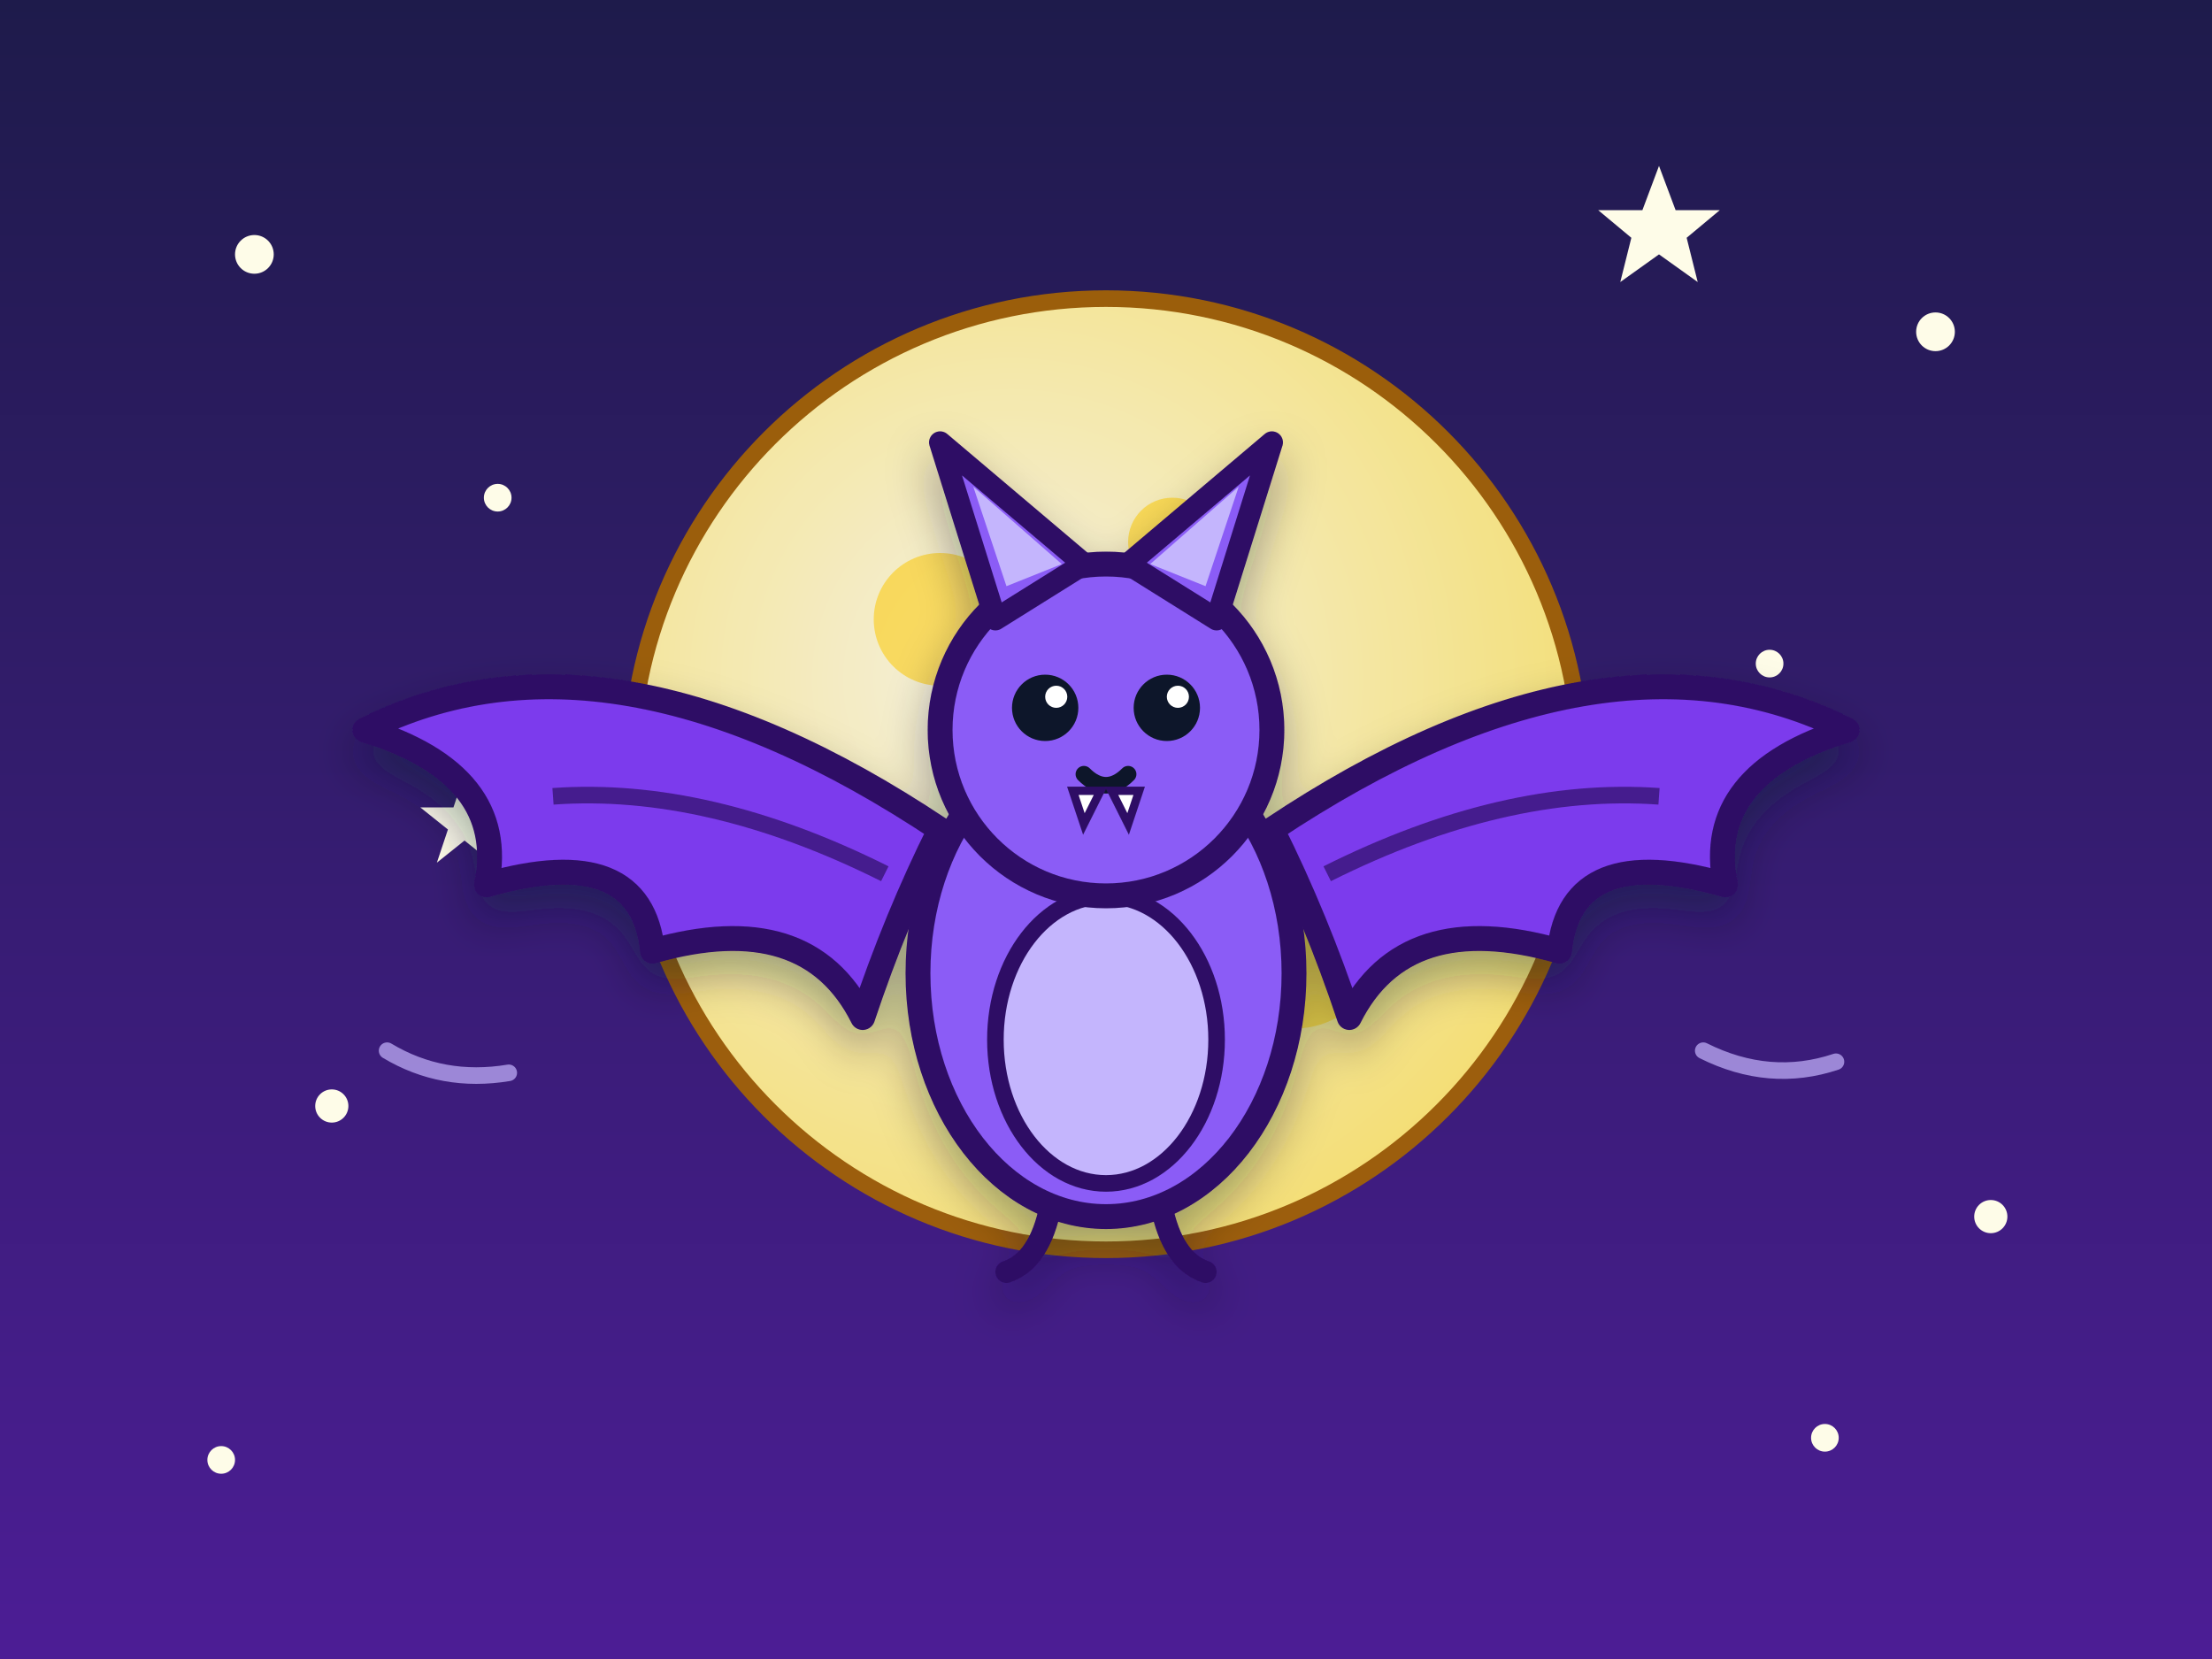
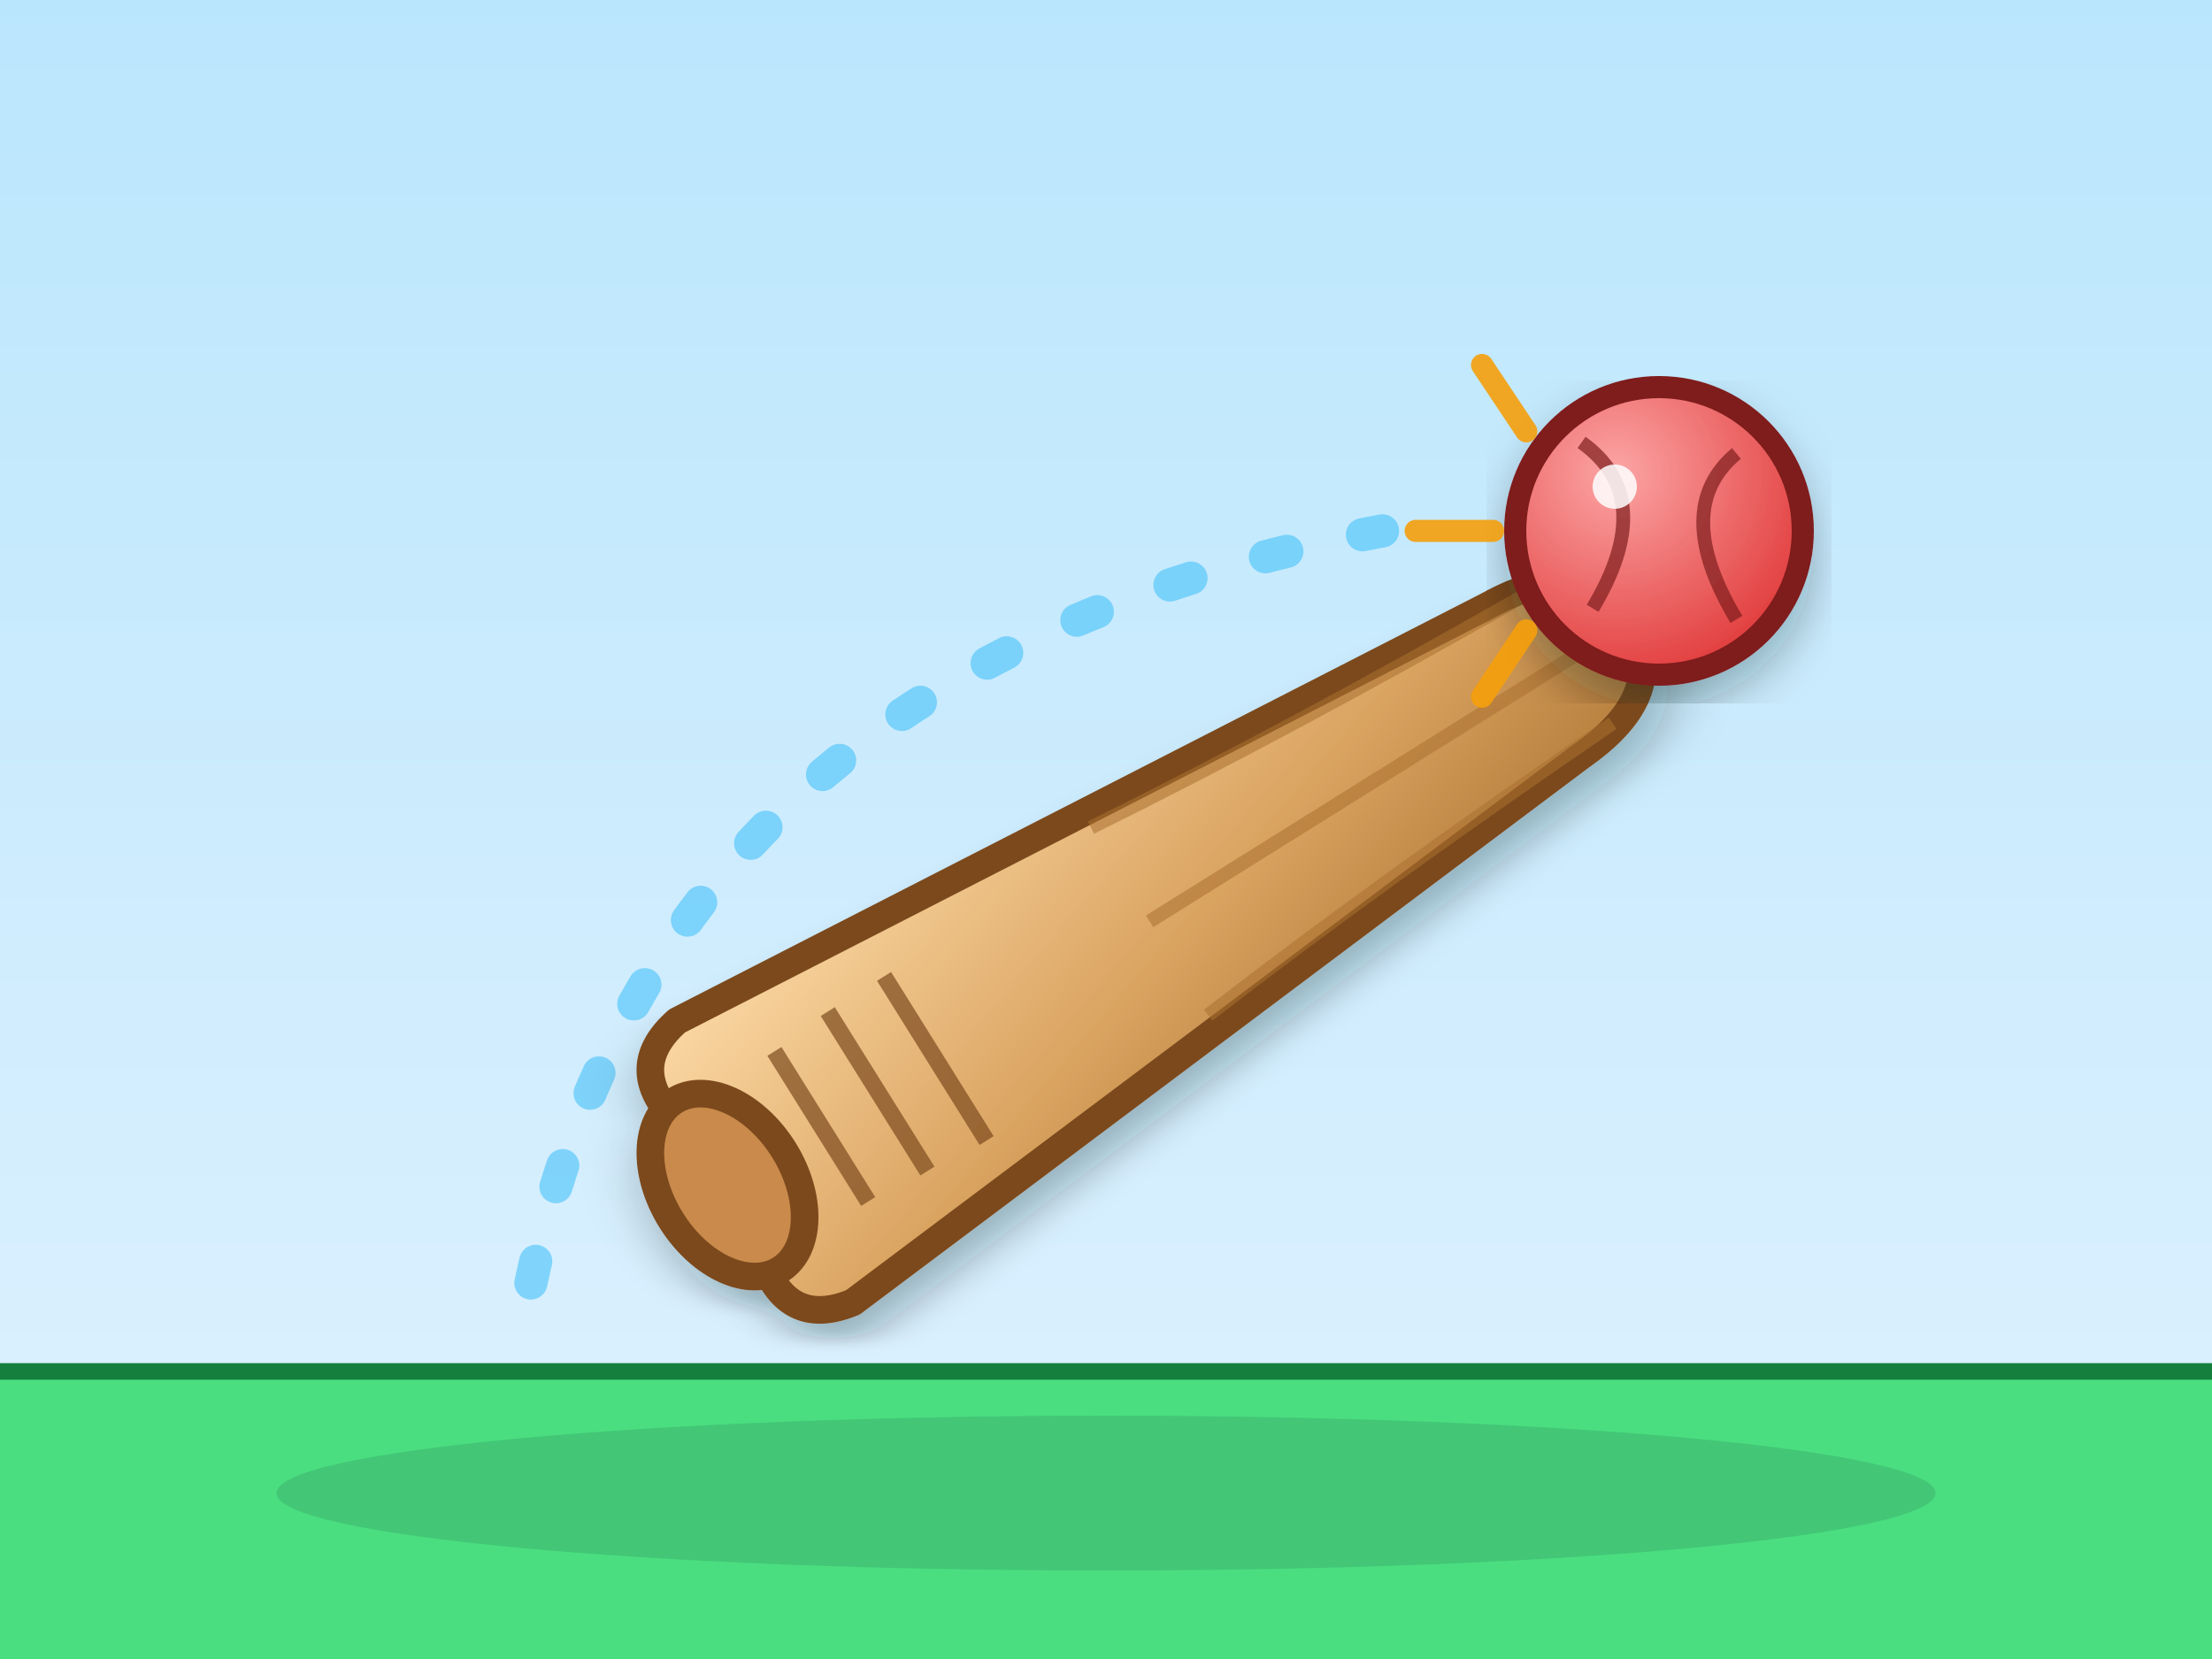
<svg xmlns="http://www.w3.org/2000/svg" viewBox="0 0 400 300" role="img" aria-labelledby="title-bat desc-bat">
  <defs>
    <linearGradient id="bt-sky" x1="0" y1="0" x2="0" y2="1">
-       <stop offset="0%" stop-color="#1e1b4b" />
-       <stop offset="100%" stop-color="#4c1d95" />
+       <stop offset="0%" stop-color="#bae6fd" />
+       <stop offset="100%" stop-color="#e0f2fe" />
    </linearGradient>
-     <radialGradient id="bt-moon" cx="0.4" cy="0.4" r="0.9">
-       <stop offset="0%" stop-color="#fefce8" />
-       <stop offset="100%" stop-color="#fde047" />
+     <linearGradient id="bt-wood" x1="0" y1="0" x2="1" y2="1">
+       <stop offset="0%" stop-color="#fcd9a5" />
+       <stop offset="55%" stop-color="#d9a25f" />
+       <stop offset="100%" stop-color="#a9702f" />
+     </linearGradient>
+     <radialGradient id="bt-ball" cx="0.35" cy="0.3" r="0.9">
+       <stop offset="0%" stop-color="#fca5a5" />
+       <stop offset="100%" stop-color="#dc2626" />
    </radialGradient>
    <filter id="soft-shadow" x="-10%" y="-10%" width="120%" height="120%">
-       <feDropShadow dx="0" dy="4" stdDeviation="4" flood-color="#0f172a" flood-opacity="0.35" />
+       <feDropShadow dx="0" dy="4" stdDeviation="4" flood-color="#0f172a" flood-opacity="0.3" />
    </filter>
  </defs>
  <rect x="0" y="0" width="400" height="300" fill="url(#bt-sky)" />
-   <circle cx="200" cy="140" r="86" fill="url(#bt-moon)" stroke="#a16207" stroke-width="3" opacity="0.95" />
-   <circle cx="170" cy="112" r="12" fill="#facc15" opacity="0.6" />
-   <circle cx="234" cy="170" r="16" fill="#facc15" opacity="0.6" />
-   <circle cx="212" cy="98" r="8" fill="#facc15" opacity="0.6" />
-   <g fill="#fefce8">
-     <circle cx="46" cy="46" r="3.5" />
-     <circle cx="90" cy="90" r="2.5" />
-     <circle cx="350" cy="60" r="3.5" />
-     <circle cx="320" cy="120" r="2.5" />
-     <circle cx="60" cy="200" r="3" />
-     <circle cx="360" cy="220" r="3" />
-     <circle cx="330" cy="260" r="2.5" />
-     <circle cx="40" cy="264" r="2.5" />
-     <path d="M300,30 L303,38 L311,38 L305,43 L307,51 L300,46 L293,51 L295,43 L289,38 L297,38 Z" />
-     <path d="M84,140 L86,146 L92,146 L87,150 L89,156 L84,152 L79,156 L81,150 L76,146 L82,146 Z" />
+   <rect x="0" y="248" width="400" height="52" fill="#4ade80" />
+   <line x1="0" y1="248" x2="400" y2="248" stroke="#15803d" stroke-width="3" />
+   <ellipse cx="200" cy="270" rx="150" ry="14" fill="#0f172a" opacity="0.12" />
+   <g stroke="#38bdf8" stroke-width="6" stroke-linecap="round" fill="none" opacity="0.55" stroke-dasharray="4 14">
+     <path d="M96,232 Q120,120 250,96" />
+   </g>
+   <g filter="url(#soft-shadow)" transform="rotate(-32 210 170)">
+     <path d="M118,150              Q116,138 128,136              L292,150              Q312,151 312,166              Q312,181 292,182              L128,196              Q116,194 118,182 Z" fill="url(#bt-wood)" stroke="#7c4a1e" stroke-width="5" stroke-linejoin="round" />
+     <ellipse cx="120" cy="166" rx="12" ry="18" fill="#c98a4b" stroke="#7c4a1e" stroke-width="5" />
+     <g stroke="#7c4a1e" stroke-width="3" opacity="0.7">
+       <line x1="140" y1="150" x2="140" y2="182" />
+       <line x1="152" y1="149" x2="152" y2="183" />
+       <line x1="164" y1="149" x2="164" y2="184" />
+     </g>
+     <g stroke="#a9702f" stroke-width="2.5" fill="none" opacity="0.55">
+       <path d="M210,146 Q250,150 300,152" />
+       <path d="M210,166 Q250,166 302,166" />
+       <path d="M210,186 Q250,182 300,180" />
+     </g>
  </g>
  <g filter="url(#soft-shadow)">
-     <path d="M170,150 Q110,110 66,132 Q92,140 88,160 Q116,152 118,172 Q146,164 156,184 Q162,166 170,150 Z" fill="#7c3aed" stroke="#2e1065" stroke-width="4.5" stroke-linejoin="round" />
-     <path d="M230,150 Q290,110 334,132 Q308,140 312,160 Q284,152 282,172 Q254,164 244,184 Q238,166 230,150 Z" fill="#7c3aed" stroke="#2e1065" stroke-width="4.5" stroke-linejoin="round" />
-     <g stroke="#2e1065" stroke-width="3" fill="none" opacity="0.7">
-       <path d="M160,158 Q128,142 100,144" />
-       <path d="M240,158 Q272,142 300,144" />
-     </g>
-     <ellipse cx="200" cy="176" rx="34" ry="44" fill="#8b5cf6" stroke="#2e1065" stroke-width="4.5" />
-     <ellipse cx="200" cy="188" rx="20" ry="26" fill="#c4b5fd" stroke="#2e1065" stroke-width="3" />
-     <circle cx="200" cy="132" r="30" fill="#8b5cf6" stroke="#2e1065" stroke-width="4.5" />
-     <path d="M180,112 L170,80 L196,102 Z" fill="#8b5cf6" stroke="#2e1065" stroke-width="4" stroke-linejoin="round" />
-     <path d="M220,112 L230,80 L204,102 Z" fill="#8b5cf6" stroke="#2e1065" stroke-width="4" stroke-linejoin="round" />
-     <path d="M182,106 L176,88 L192,102 Z" fill="#c4b5fd" />
-     <path d="M218,106 L224,88 L208,102 Z" fill="#c4b5fd" />
-     <circle cx="189" cy="128" r="6" fill="#0f172a" />
-     <circle cx="211" cy="128" r="6" fill="#0f172a" />
-     <circle cx="191" cy="126" r="2" fill="#ffffff" />
-     <circle cx="213" cy="126" r="2" fill="#ffffff" />
-     <path d="M196,140 Q200,144 204,140" fill="none" stroke="#0f172a" stroke-width="3" stroke-linecap="round" />
-     <path d="M194,143 L196,149 L199,143 Z" fill="#ffffff" stroke="#2e1065" stroke-width="1.5" />
-     <path d="M201,143 L204,149 L206,143 Z" fill="#ffffff" stroke="#2e1065" stroke-width="1.5" />
-     <path d="M190,218 Q188,228 182,230" fill="none" stroke="#2e1065" stroke-width="4" stroke-linecap="round" />
-     <path d="M210,218 Q212,228 218,230" fill="none" stroke="#2e1065" stroke-width="4" stroke-linecap="round" />
+     <circle cx="300" cy="96" r="26" fill="url(#bt-ball)" stroke="#7f1d1d" stroke-width="4" />
+     <path d="M286,80 Q300,90 288,110" fill="none" stroke="#7f1d1d" stroke-width="2.5" opacity="0.7" />
+     <path d="M314,82 Q302,92 314,112" fill="none" stroke="#7f1d1d" stroke-width="2.5" opacity="0.7" />
+     <circle cx="292" cy="88" r="4" fill="#ffffff" opacity="0.85" />
  </g>
-   <g stroke="#c4b5fd" stroke-width="3" stroke-linecap="round" fill="none" opacity="0.7">
-     <path d="M70,190 Q80,196 92,194" />
-     <path d="M308,190 Q320,196 332,192" />
+   <g stroke="#f59e0b" stroke-width="4" stroke-linecap="round" opacity="0.9">
+     <line x1="270" y1="96" x2="256" y2="96" />
+     <line x1="276" y1="78" x2="268" y2="66" />
+     <line x1="276" y1="114" x2="268" y2="126" />
  </g>
</svg>
